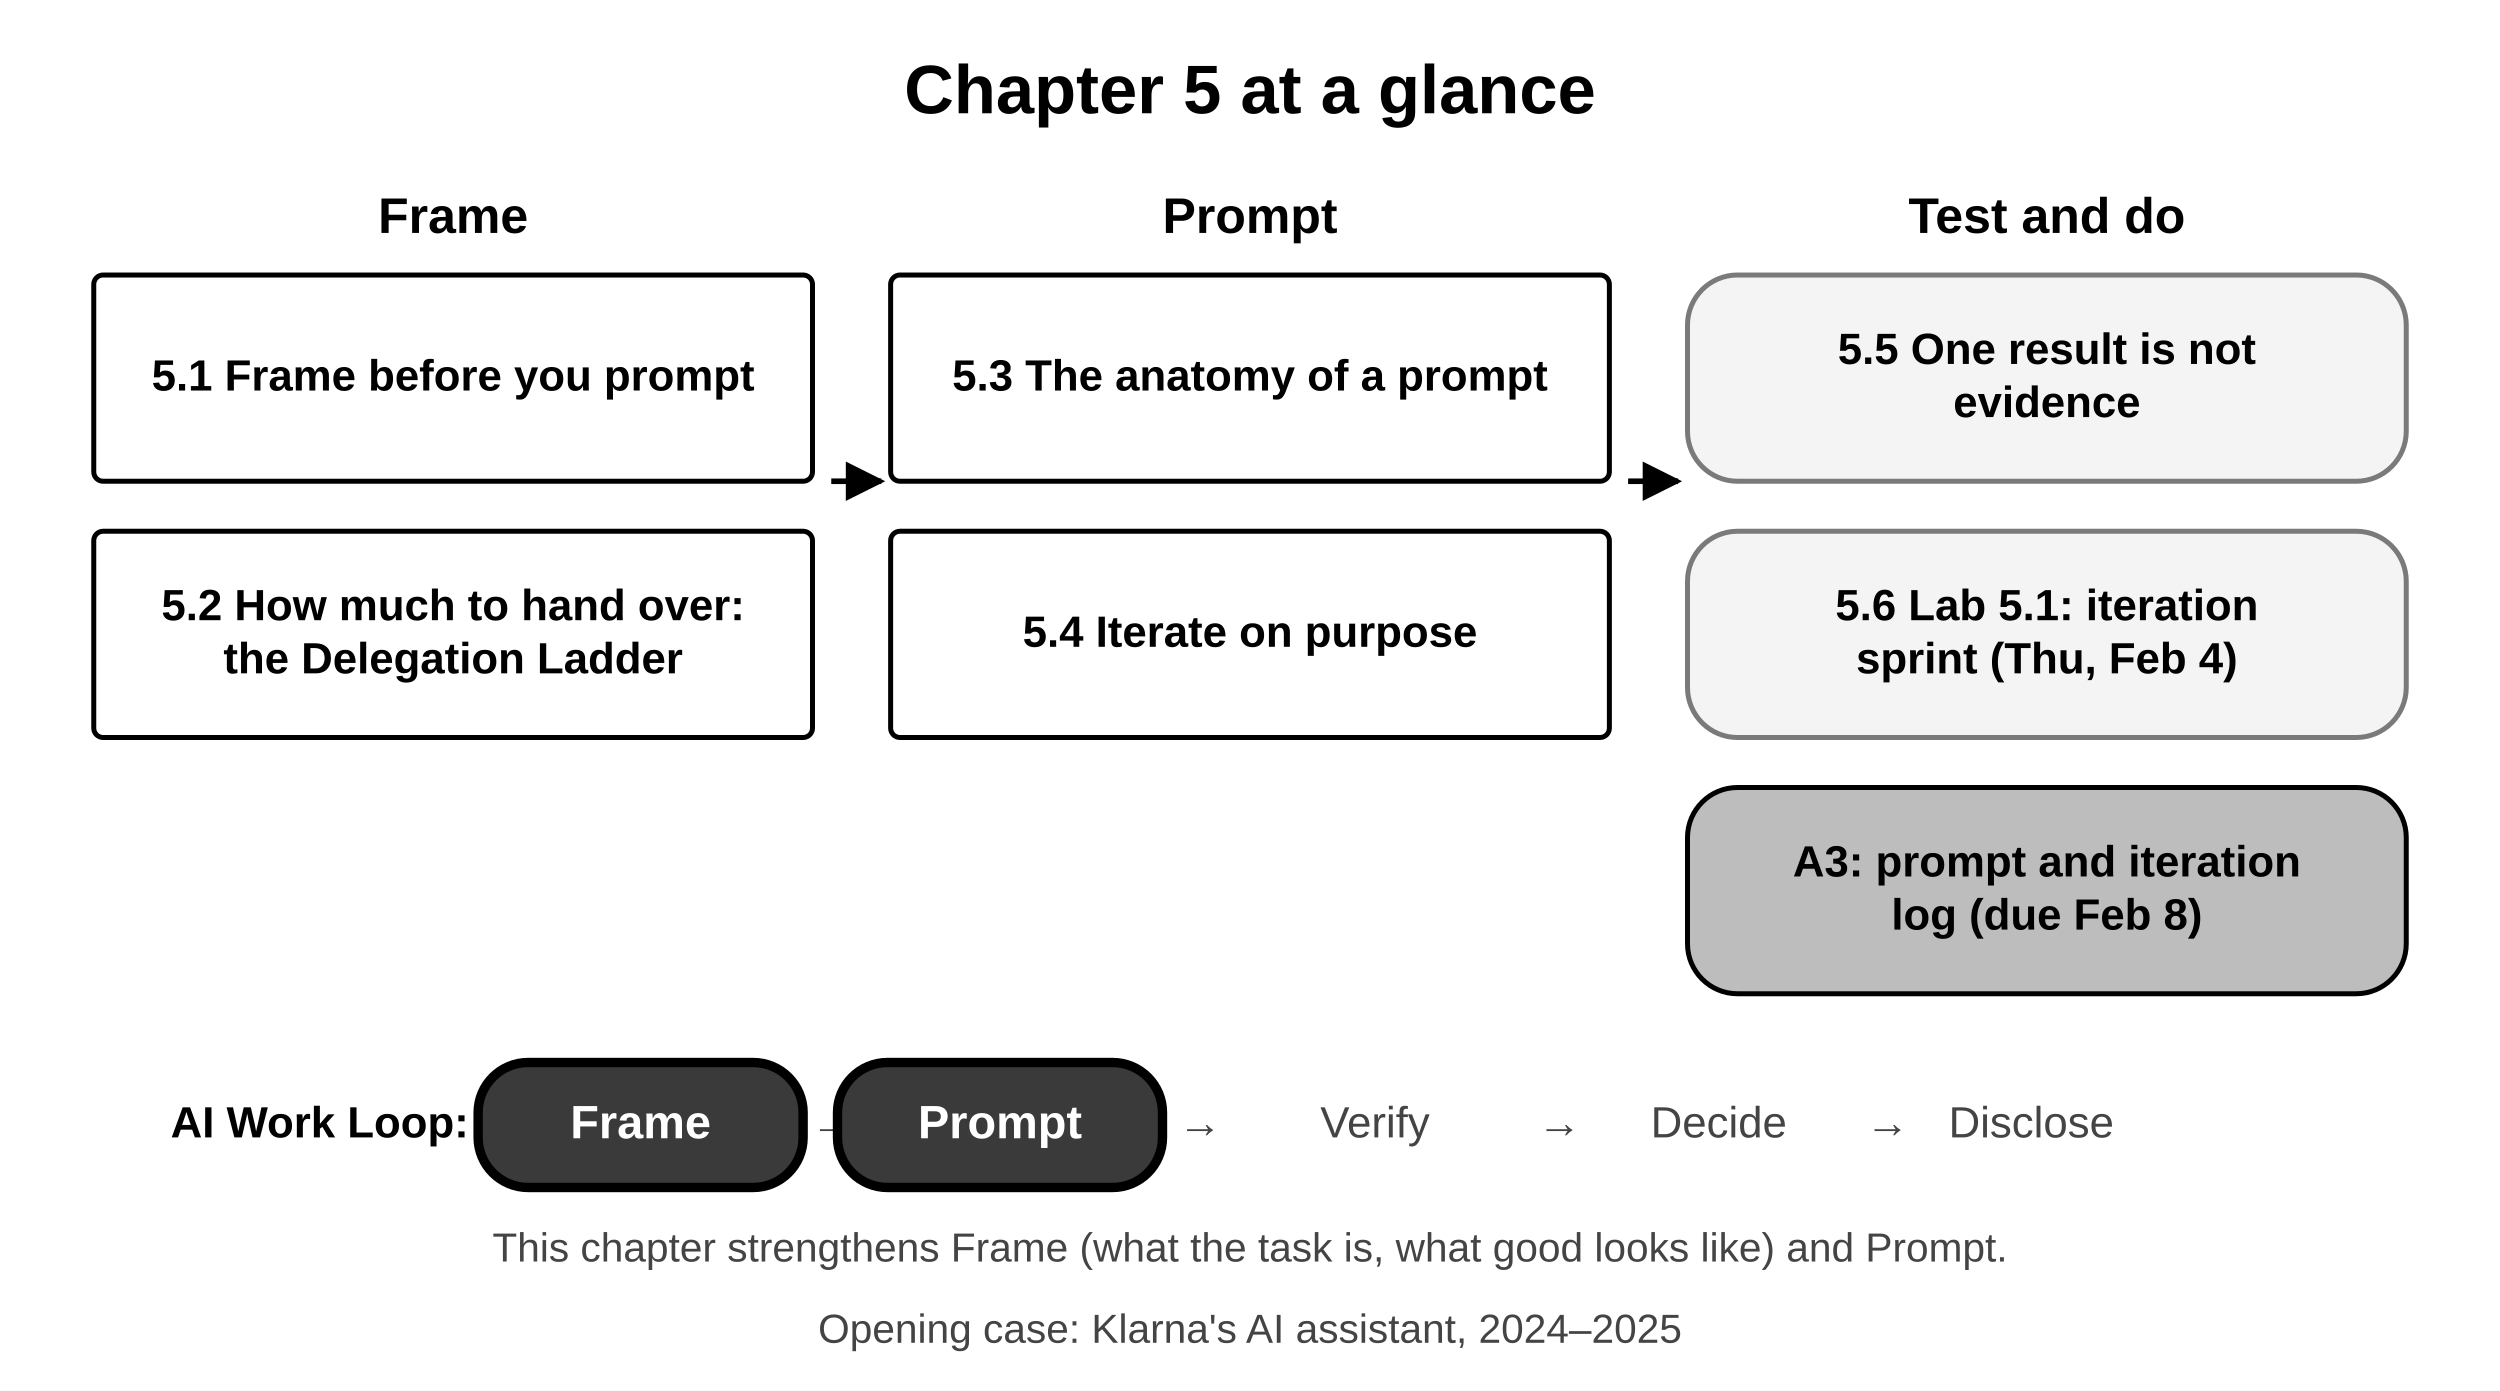
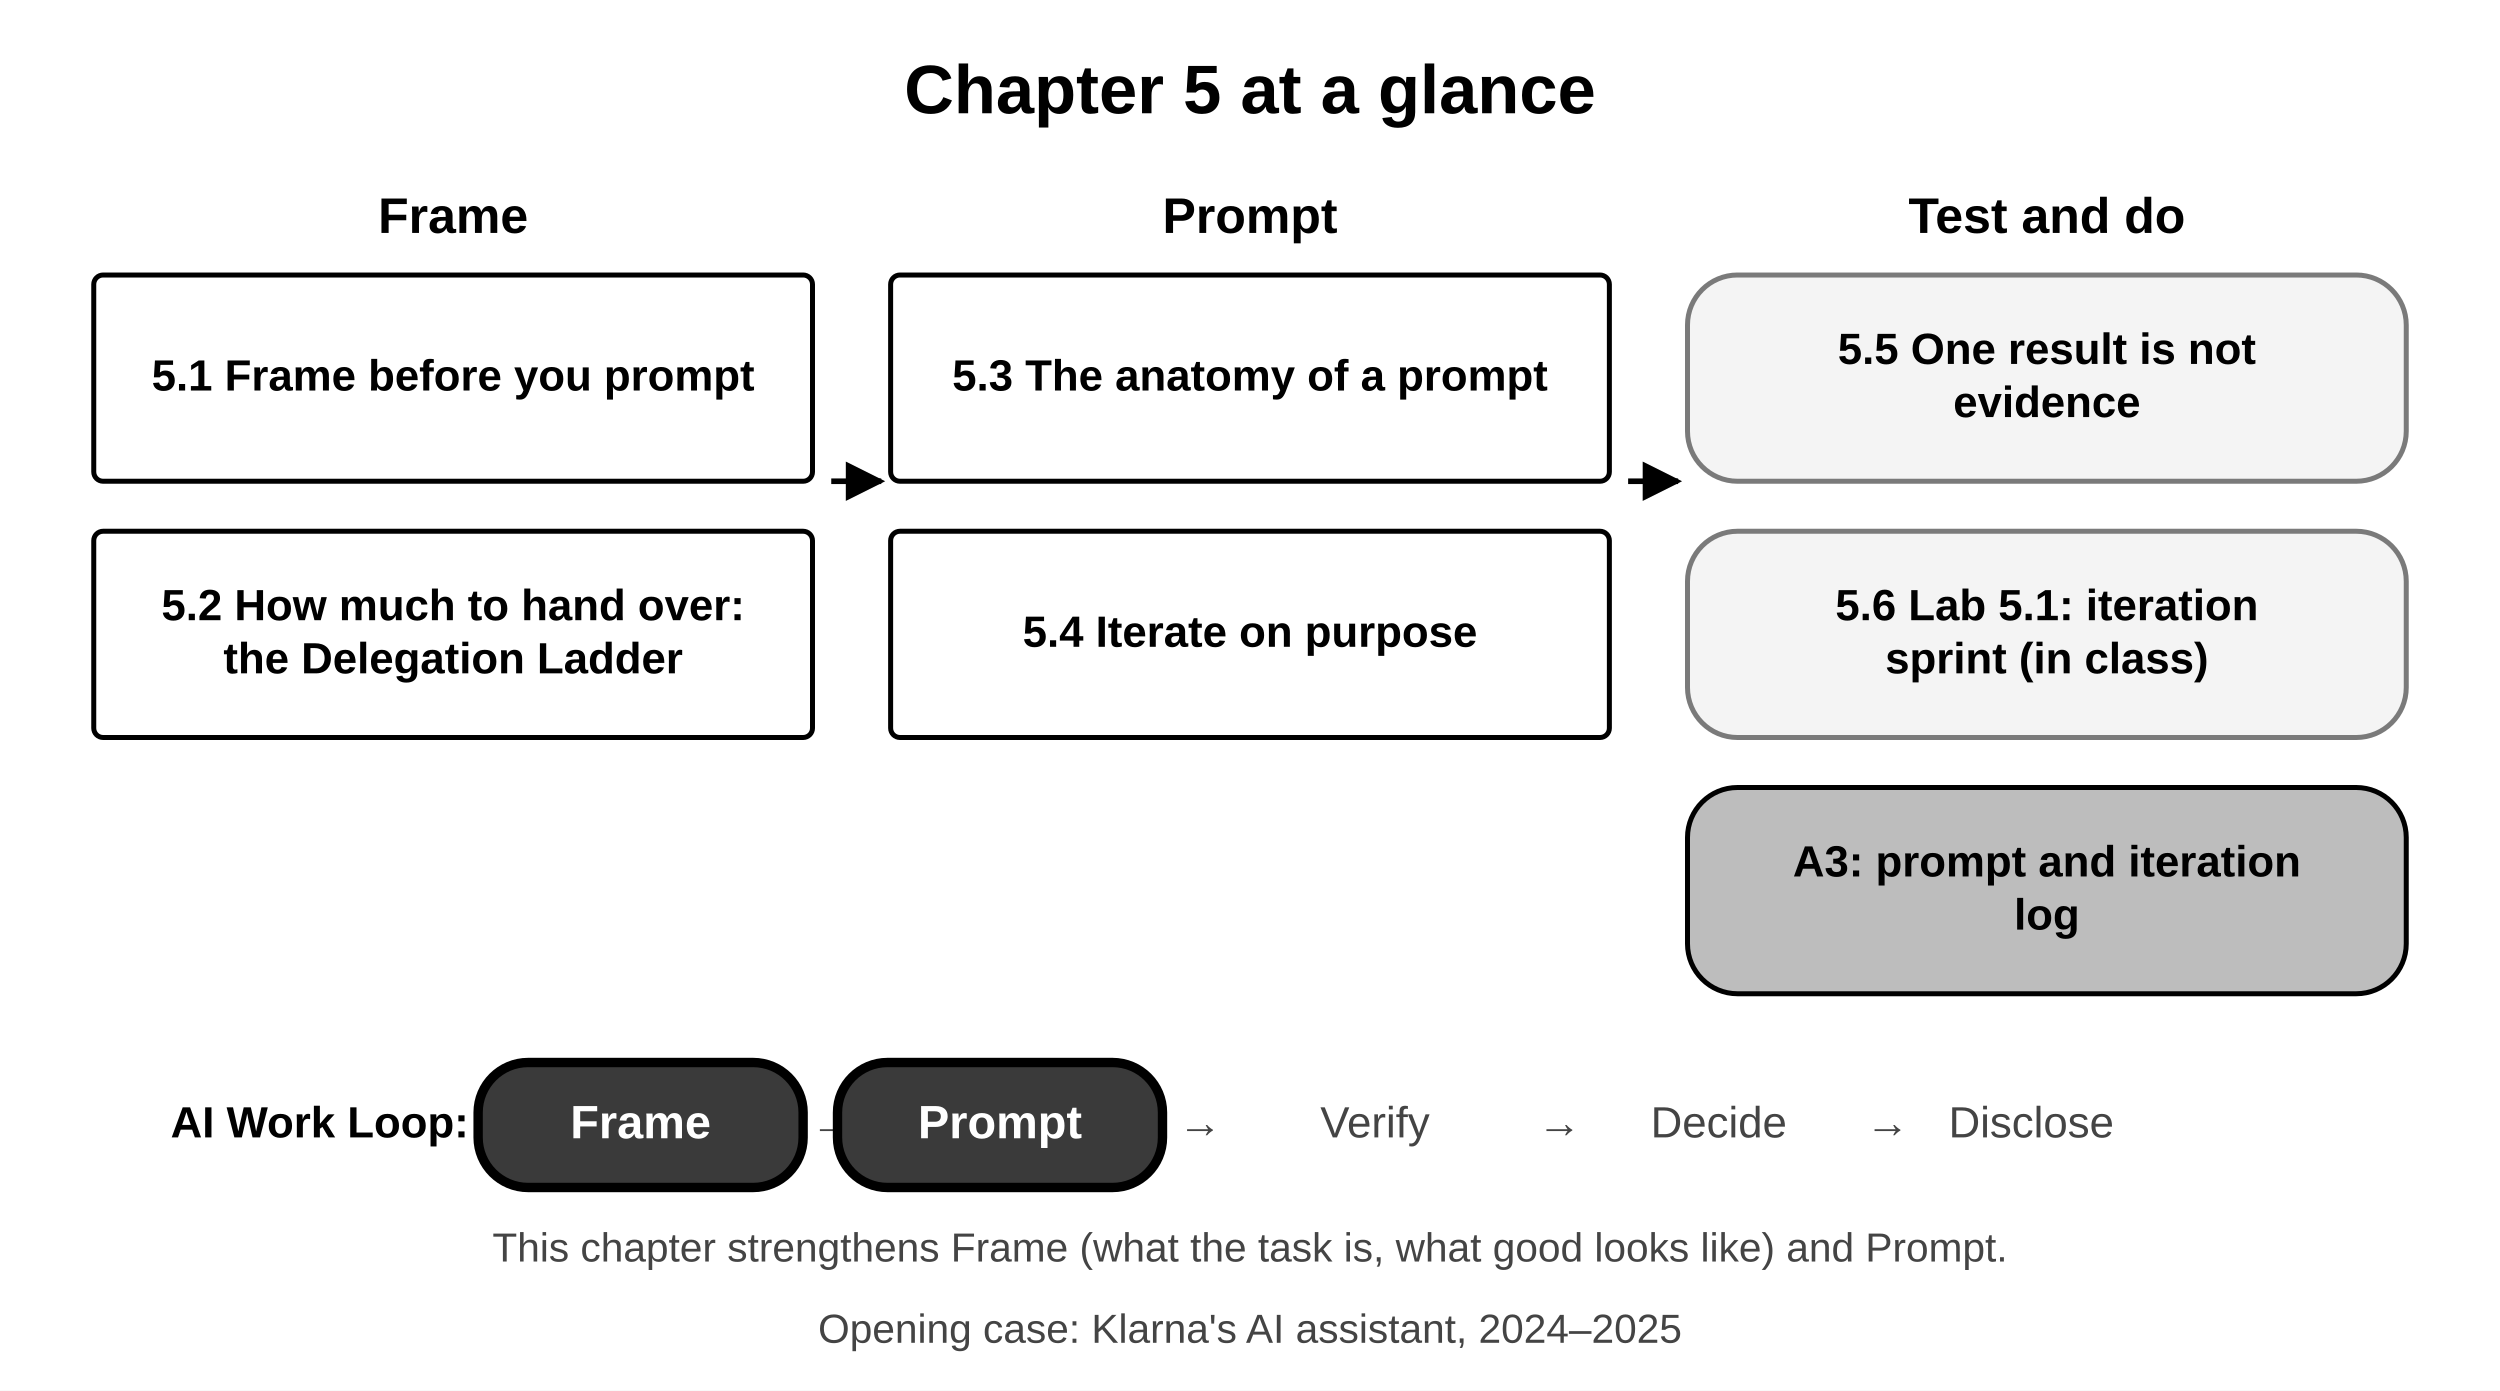
<svg xmlns="http://www.w3.org/2000/svg" viewBox="0 0 800 445" width="800" height="445" role="img" font-family="'Source Sans 3', 'Source Sans Pro', 'Helvetica Neue', Arial, sans-serif">
  <defs>
    <marker id="arrow-gray" viewBox="0 0 10 10" refX="9" refY="5" markerWidth="7" markerHeight="7" orient="auto-start-reverse">
      <path d="M0,0 L10,5 L0,10 z" fill="#000000" />
    </marker>
    <pattern id="hatch" patternUnits="userSpaceOnUse" width="8" height="8" patternTransform="rotate(45)">
      <rect width="8" height="8" fill="#FFFFFF" />
      <line x1="0" y1="0" x2="0" y2="8" stroke="#9A9A9A" stroke-width="1.3" />
    </pattern>
    <pattern id="dots" patternUnits="userSpaceOnUse" width="7" height="7">
      <rect width="7" height="7" fill="#FFFFFF" />
      <circle cx="3.5" cy="3.5" r="1.2" fill="#000" />
    </pattern>
  </defs>
  <rect width="800" height="445" fill="#FFFFFF" />
  <text x="400.0" y="30.0" font-size="22" font-weight="700" text-anchor="middle" dominant-baseline="middle" fill="#000000" style="">Chapter 5 at a glance</text>
  <text x="145.0" y="70.0" font-size="16" font-weight="700" text-anchor="middle" dominant-baseline="middle" fill="#000000" style="">Frame</text>
  <rect x="30" y="88" width="230" height="66" rx="3" fill="#FFFFFF" stroke="#000000" stroke-width="1.6" />
  <text x="145.0" y="121.0" font-size="14" font-weight="600" text-anchor="middle" dominant-baseline="middle" fill="#000000" style="">5.1 Frame before you prompt</text>
  <rect x="30" y="170" width="230" height="66" rx="3" fill="#FFFFFF" stroke="#000000" stroke-width="1.6" />
  <text x="145.0" y="194.5" font-size="14" font-weight="600" text-anchor="middle" dominant-baseline="middle" fill="#000000" style="">5.2 How much to hand over:</text>
  <text x="145.0" y="211.5" font-size="14" font-weight="600" text-anchor="middle" dominant-baseline="middle" fill="#000000" style="">the Delegation Ladder</text>
  <path d="M266.0,154.0 L282.0,154.0" fill="none" stroke="#000000" stroke-width="1.8" marker-end="url(#arrow-gray)" />
  <text x="400.0" y="70.0" font-size="16" font-weight="700" text-anchor="middle" dominant-baseline="middle" fill="#000000" style="">Prompt</text>
  <rect x="285" y="88" width="230" height="66" rx="3" fill="#FFFFFF" stroke="#000000" stroke-width="1.6" />
  <text x="400.0" y="121.0" font-size="14" font-weight="600" text-anchor="middle" dominant-baseline="middle" fill="#000000" style="">5.3 The anatomy of a prompt</text>
  <rect x="285" y="170" width="230" height="66" rx="3" fill="#FFFFFF" stroke="#000000" stroke-width="1.6" />
  <text x="400.0" y="203.0" font-size="14" font-weight="600" text-anchor="middle" dominant-baseline="middle" fill="#000000" style="">5.4 Iterate on purpose</text>
  <path d="M521.0,154.0 L537.0,154.0" fill="none" stroke="#000000" stroke-width="1.8" marker-end="url(#arrow-gray)" />
  <text x="655.0" y="70.0" font-size="16" font-weight="700" text-anchor="middle" dominant-baseline="middle" fill="#000000" style="">Test and do</text>
  <rect x="540" y="88" width="230" height="66" rx="16" fill="#F4F4F4" stroke="#7A7A7A" stroke-width="1.6" />
  <text x="655.0" y="112.5" font-size="14" font-weight="600" text-anchor="middle" dominant-baseline="middle" fill="#000000" style="">5.5 One result is not</text>
  <text x="655.0" y="129.5" font-size="14" font-weight="600" text-anchor="middle" dominant-baseline="middle" fill="#000000" style="">evidence</text>
  <rect x="540" y="170" width="230" height="66" rx="16" fill="#F4F4F4" stroke="#7A7A7A" stroke-width="1.6" />
  <text x="655.0" y="194.5" font-size="14" font-weight="600" text-anchor="middle" dominant-baseline="middle" fill="#000000" style="">5.6 Lab 5.1: iteration</text>
-   <text x="655.0" y="211.5" font-size="14" font-weight="600" text-anchor="middle" dominant-baseline="middle" fill="#000000" style="">sprint (Thu, Feb 4)</text>
+   <text x="655.0" y="211.5" font-size="14" font-weight="600" text-anchor="middle" dominant-baseline="middle" fill="#000000" style="">sprint (in class)</text>
  <rect x="540" y="252" width="230" height="66" rx="16" fill="#BDBDBD" stroke="#000000" stroke-width="1.6" />
  <text x="655.0" y="276.5" font-size="14" font-weight="600" text-anchor="middle" dominant-baseline="middle" fill="#000000" style="">A3: prompt and iteration</text>
-   <text x="655.0" y="293.5" font-size="14" font-weight="600" text-anchor="middle" dominant-baseline="middle" fill="#000000" style="">log (due Feb 8)</text>
+   <text x="655.0" y="293.5" font-size="14" font-weight="600" text-anchor="middle" dominant-baseline="middle" fill="#000000" style="">log</text>
  <text x="150.0" y="360.0" font-size="14" font-weight="700" text-anchor="end" dominant-baseline="middle" fill="#000000" style="">AI Work Loop:</text>
  <rect x="153" y="340" width="104" height="40" rx="16" fill="#3A3A3A" stroke="#000000" stroke-width="3" />
  <text x="205.0" y="360.0" font-size="15" font-weight="600" text-anchor="middle" dominant-baseline="middle" fill="#FFFFFF" style="">Frame</text>
  <text x="266.5" y="360.0" font-size="14" font-weight="normal" text-anchor="middle" dominant-baseline="middle" fill="#444444" style="">→</text>
  <rect x="268" y="340" width="104" height="40" rx="16" fill="#3A3A3A" stroke="#000000" stroke-width="3" />
  <text x="320.0" y="360.0" font-size="15" font-weight="600" text-anchor="middle" dominant-baseline="middle" fill="#FFFFFF" style="">Prompt</text>
  <text x="384.0" y="360.0" font-size="14" font-weight="normal" text-anchor="middle" dominant-baseline="middle" fill="#444444" style="">→</text>
  <text x="440.0" y="360.0" font-size="14" font-weight="normal" text-anchor="middle" dominant-baseline="middle" fill="#444444" style="">Verify</text>
  <text x="499.0" y="360.0" font-size="14" font-weight="normal" text-anchor="middle" dominant-baseline="middle" fill="#444444" style="">→</text>
  <text x="550.0" y="360.0" font-size="14" font-weight="normal" text-anchor="middle" dominant-baseline="middle" fill="#444444" style="">Decide</text>
  <text x="604.0" y="360.0" font-size="14" font-weight="normal" text-anchor="middle" dominant-baseline="middle" fill="#444444" style="">→</text>
  <text x="650.0" y="360.0" font-size="14" font-weight="normal" text-anchor="middle" dominant-baseline="middle" fill="#444444" style="">Disclose</text>
  <text x="400.0" y="400.0" font-size="13" font-weight="normal" text-anchor="middle" dominant-baseline="middle" fill="#444444" style="">This chapter strengthens Frame (what the task is, what good looks like) and Prompt.</text>
  <text x="400.0" y="426.0" font-size="13" font-weight="normal" text-anchor="middle" dominant-baseline="middle" fill="#444444" style="">Opening case: Klarna's AI assistant, 2024–2025</text>
</svg>
